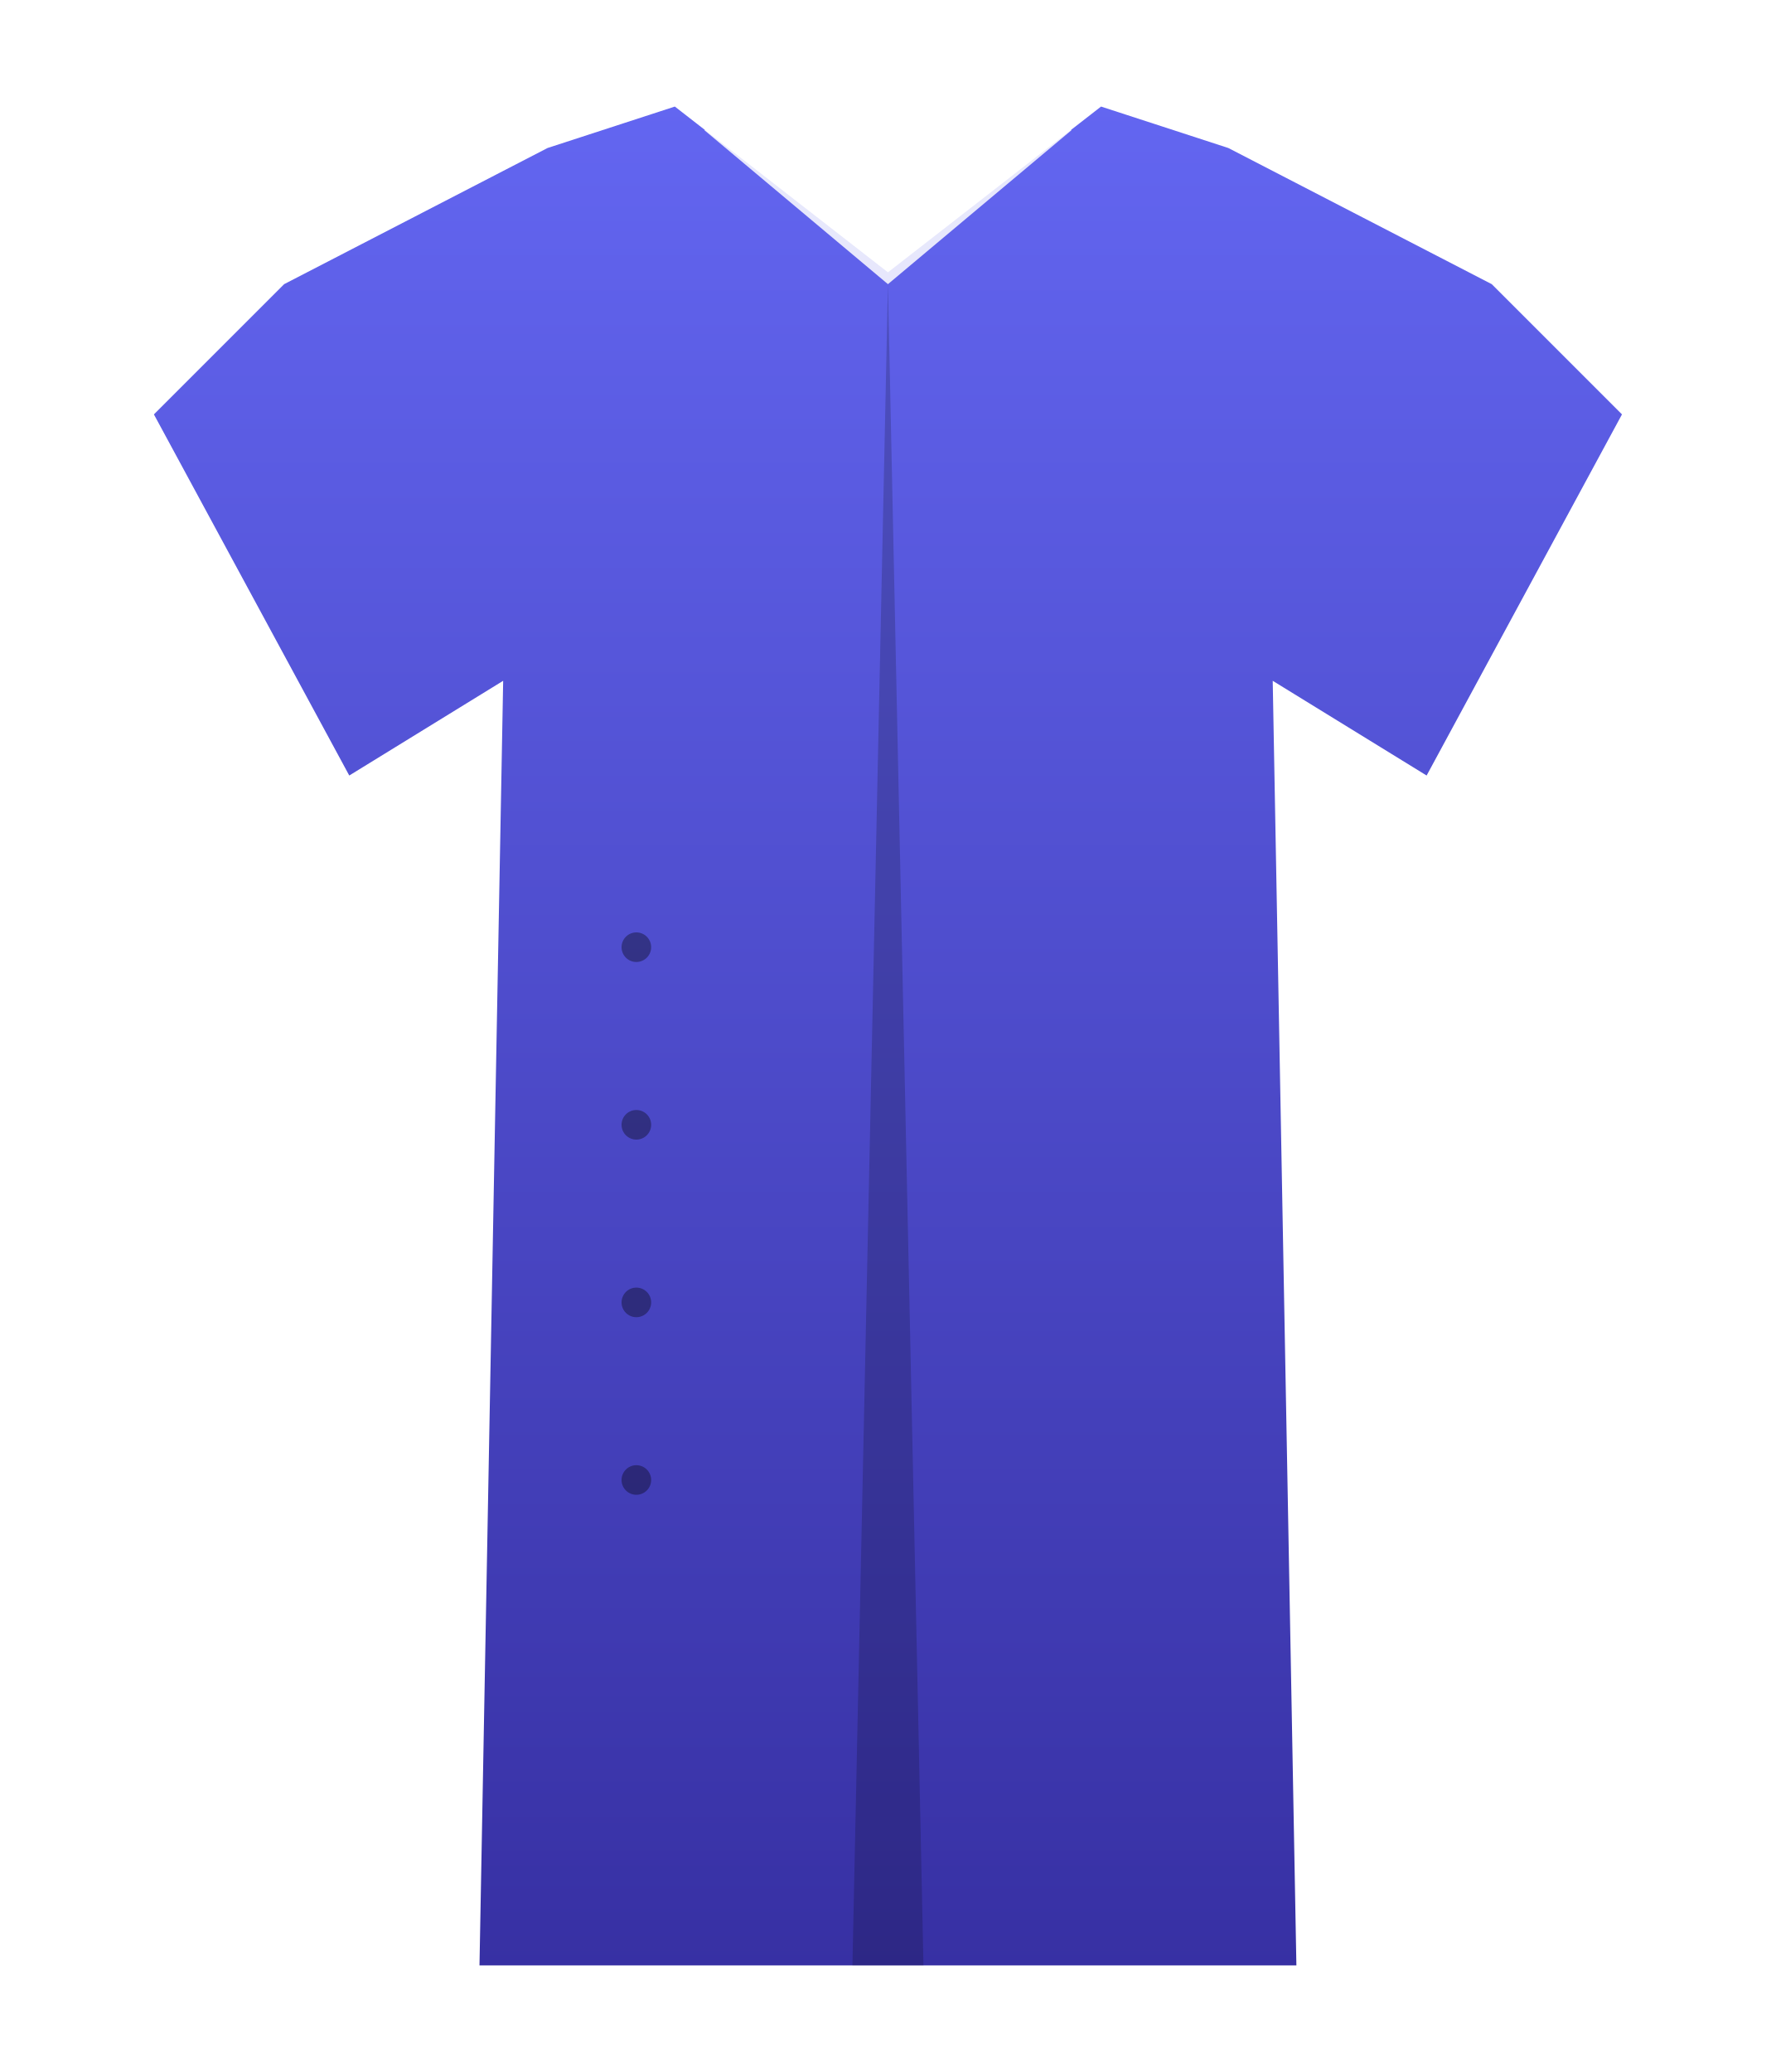
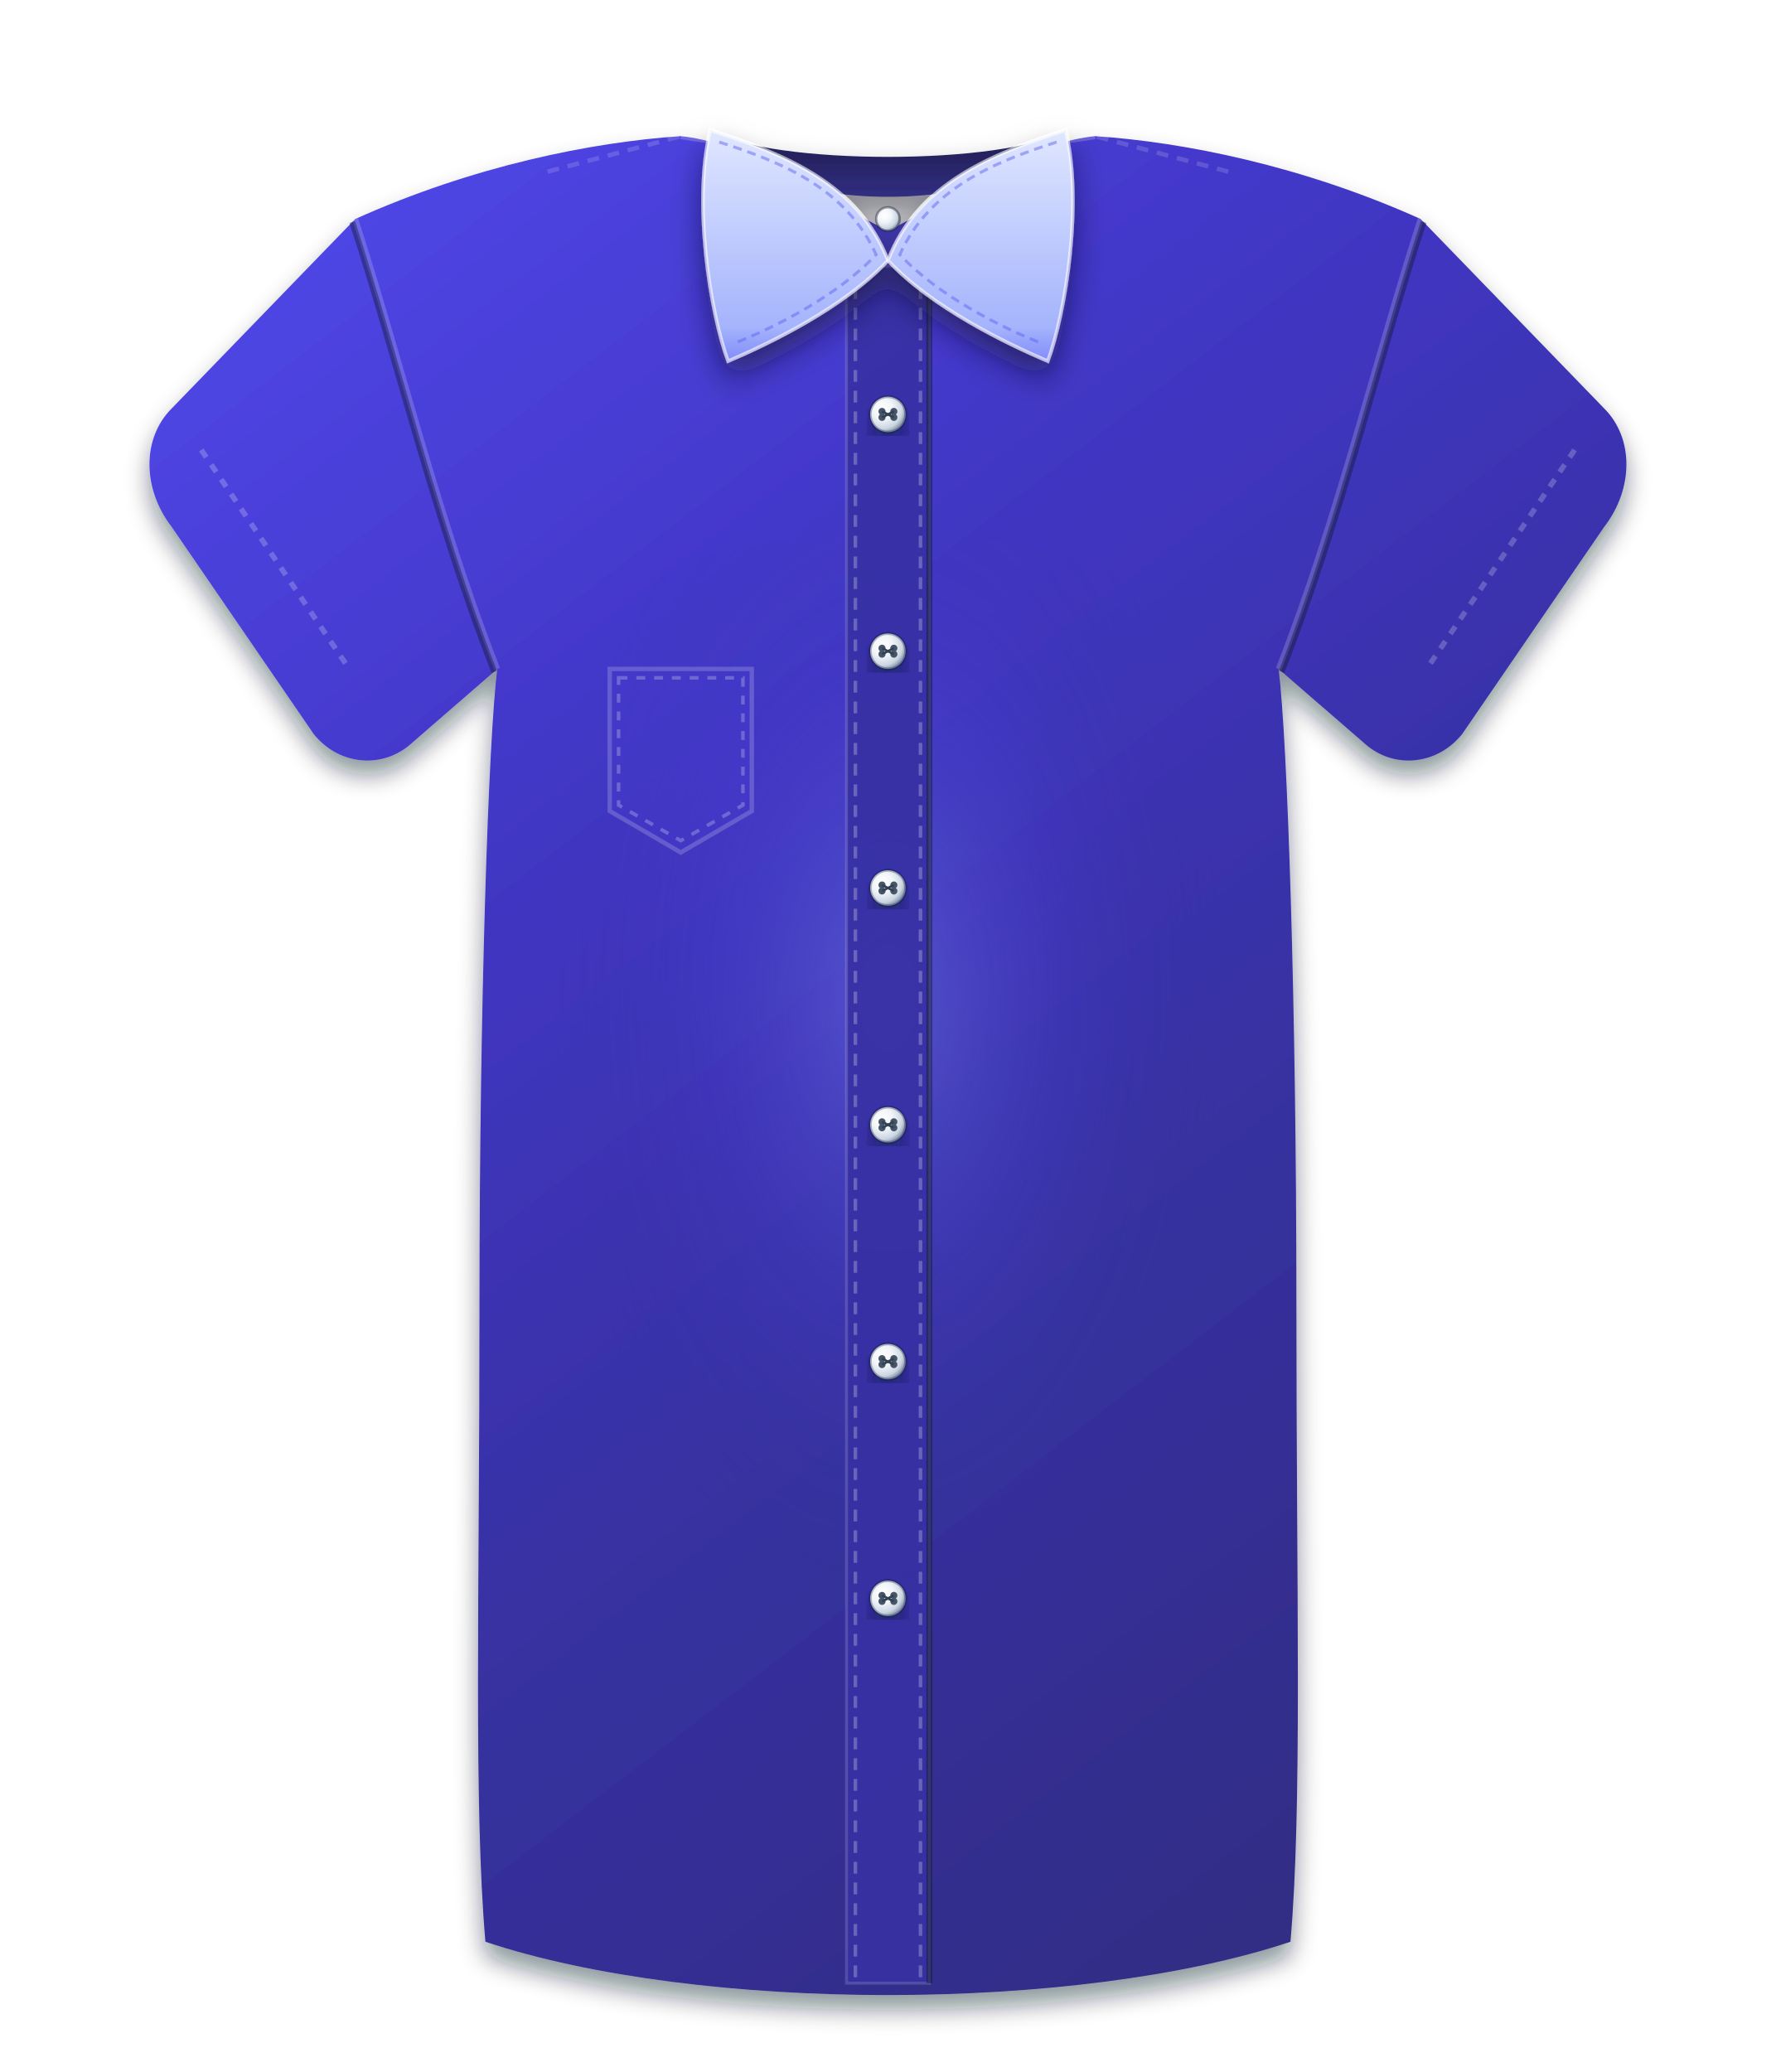
<svg xmlns="http://www.w3.org/2000/svg" width="600" height="700" viewBox="0 0 600 700">
  <defs>
-     <linearGradient id="g" x1="0" y1="0" x2="0" y2="1">
-       <stop offset="0" stop-color="#6366f1" />
-       <stop offset="1" stop-color="#3730a3" />
+     <linearGradient id="shirtBodyGrad" x1="0.2" y1="0" x2="0.8" y2="1">
+       <stop offset="0%" stop-color="#4f46e5" />
+       <stop offset="25%" stop-color="#4338ca" />
+       <stop offset="60%" stop-color="#3730a3" />
+       <stop offset="100%" stop-color="#312e81" />
    </linearGradient>
+     <radialGradient id="chestHighlight" cx="50%" cy="32%" r="42%">
+       <stop offset="0%" stop-color="#818cf8" stop-opacity="0.38" />
+       <stop offset="55%" stop-color="#4f46e5" stop-opacity="0.12" />
+       <stop offset="100%" stop-color="#312e81" stop-opacity="0" />
+     </radialGradient>
+     <linearGradient id="collarGrad" x1="0" y1="0" x2="0" y2="1">
+       <stop offset="0%" stop-color="#e0e7ff" />
+       <stop offset="35%" stop-color="#c7d2fe" />
+       <stop offset="85%" stop-color="#a5b4fc" />
+       <stop offset="100%" stop-color="#818cf8" />
+     </linearGradient>
+     <linearGradient id="innerCollarGrad" x1="0" y1="0" x2="0" y2="1">
+       <stop offset="0%" stop-color="#1e1b4b" />
+       <stop offset="100%" stop-color="#312e81" />
+     </linearGradient>
+     <filter id="softShadow" x="-10%" y="-10%" width="120%" height="120%">
+       <feDropShadow dx="0" dy="5" stdDeviation="4" flood-color="#0f172a" flood-opacity="0.45" />
+     </filter>
+     <filter id="collarShadow" x="-20%" y="-20%" width="140%" height="140%">
+       <feDropShadow dx="0" dy="6" stdDeviation="5" flood-color="#0f172a" flood-opacity="0.55" />
+     </filter>
+     <radialGradient id="pearlButton" cx="35%" cy="35%" r="65%">
+       <stop offset="0%" stop-color="#ffffff" />
+       <stop offset="45%" stop-color="#f1f5f9" />
+       <stop offset="85%" stop-color="#cbd5e1" />
+       <stop offset="100%" stop-color="#94a3b8" />
+     </radialGradient>
  </defs>
-   <path fill="url(#g)" d="M228 36 L185 50 L96 96 L52 140 L118 262 L170 230 L162 664 L438 664 L430 230 L482 262 L548 140 L504 96 L415 50 L372 36 L300 92 Z" />
-   <path fill="rgba(255,255,255,0.85)" d="M238 44 L300 96 L362 44 L352 34 L300 62 L248 34 Z" />
-   <path fill="rgba(0,0,0,0.18)" d="M300 96 L312 664 L288 664 Z" />
-   <circle cx="215" cy="320" r="5" fill="rgba(0,0,0,0.35)" />
-   <circle cx="215" cy="380" r="5" fill="rgba(0,0,0,0.35)" />
-   <circle cx="215" cy="440" r="5" fill="rgba(0,0,0,0.35)" />
-   <circle cx="215" cy="500" r="5" fill="rgba(0,0,0,0.35)" />
+   <g id="body">
+     <path fill="url(#shirtBodyGrad)" filter="url(#softShadow)" d="       M 230 46       C 200 48, 160 56, 120 74       L 58 138       C 48 148, 48 165, 58 178       L 106 248       C 114 258, 128 260, 138 252       L 168 226       C 165 250, 162 340, 162 440       C 162 540, 160 610, 164 656       C 200 668, 250 674, 300 674       C 350 674, 400 668, 436 656       C 440 610, 438 540, 438 440       C 438 340, 435 250, 432 226       L 462 252       C 472 260, 486 258, 494 248       L 542 178       C 552 165, 552 148, 542 138       L 480 74       C 440 56, 400 48, 370 46       C 350 48, 335 60, 300 78       C 265 60, 250 48, 230 46 Z     " />
+     <path fill="url(#chestHighlight)" d="       M 166 220       C 166 220, 220 180, 300 180       C 380 180, 434 220, 434 220       C 434 380, 436 560, 434 650       C 380 664, 320 668, 300 668       C 280 668, 220 664, 166 650       C 164 560, 166 380, 166 220 Z     " />
+     <path stroke="rgba(255,255,255,0.18)" stroke-width="2" fill="none" d="M 120 74 C 135 120, 148 175, 168 226" />
+     <path stroke="rgba(15,23,42,0.4)" stroke-width="2" fill="none" d="M 119 75 C 134 121, 147 176, 167 227" />
+     <path stroke="rgba(255,255,255,0.22)" stroke-width="1.8" stroke-dasharray="3,3" fill="none" d="M 68 152 L 118 226" />
+     <path stroke="rgba(255,255,255,0.18)" stroke-width="2" fill="none" d="M 480 74 C 465 120, 452 175, 432 226" />
+     <path stroke="rgba(15,23,42,0.4)" stroke-width="2" fill="none" d="M 481 75 C 466 121, 453 176, 433 227" />
+     <path stroke="rgba(255,255,255,0.22)" stroke-width="1.8" stroke-dasharray="3,3" fill="none" d="M 532 152 L 482 226" />
+     <path stroke="rgba(255,255,255,0.2)" stroke-width="2" fill="none" d="M 230 46 C 265 52, 335 52, 370 46" />
+     <path stroke="rgba(255,255,255,0.15)" stroke-width="1.5" stroke-dasharray="4,3" fill="none" d="M 185 58 L 230 46" />
+     <path stroke="rgba(255,255,255,0.15)" stroke-width="1.5" stroke-dasharray="4,3" fill="none" d="M 415 58 L 370 46" />
+     <g id="pocket" opacity="0.85">
+       <path fill="rgba(67,56,202,0.65)" stroke="rgba(255,255,255,0.22)" stroke-width="1.5" d="         M 206 226 L 254 226 L 254 274 L 230 288 L 206 274 Z       " />
+       <path stroke="rgba(255,255,255,0.28)" stroke-width="1.2" stroke-dasharray="3,3" fill="none" d="         M 209 229 L 251 229 L 251 272 L 230 284 L 209 272 Z       " />
+     </g>
+     <rect x="286" y="90" width="28" height="580" fill="rgba(55,48,163,0.9)" stroke="rgba(255,255,255,0.15)" stroke-width="1" />
+     <line x1="314" y1="90" x2="314" y2="670" stroke="rgba(15,23,42,0.45)" stroke-width="2" />
+     <line x1="289" y1="90" x2="289" y2="670" stroke="rgba(255,255,255,0.25)" stroke-width="1.2" stroke-dasharray="4,3" />
+     <line x1="311" y1="90" x2="311" y2="670" stroke="rgba(255,255,255,0.25)" stroke-width="1.2" stroke-dasharray="4,3" />
+     <circle cx="300" cy="140" r="6" fill="url(#pearlButton)" stroke="rgba(15,23,42,0.3)" stroke-width="1" filter="url(#softShadow)" />
+     <circle cx="298" cy="139" r="1.2" fill="#475569" />
+     <circle cx="302" cy="139" r="1.2" fill="#475569" />
+     <circle cx="298" cy="141" r="1.2" fill="#475569" />
+     <circle cx="302" cy="141" r="1.2" fill="#475569" />
+     <line x1="298" y1="139" x2="302" y2="141" stroke="#334155" stroke-width="0.8" />
+     <line x1="298" y1="141" x2="302" y2="139" stroke="#334155" stroke-width="0.8" />
+     <circle cx="300" cy="220" r="6" fill="url(#pearlButton)" stroke="rgba(15,23,42,0.3)" stroke-width="1" filter="url(#softShadow)" />
+     <circle cx="298" cy="219" r="1.2" fill="#475569" />
+     <circle cx="302" cy="219" r="1.2" fill="#475569" />
+     <circle cx="298" cy="221" r="1.2" fill="#475569" />
+     <circle cx="302" cy="221" r="1.2" fill="#475569" />
+     <line x1="298" y1="219" x2="302" y2="221" stroke="#334155" stroke-width="0.8" />
+     <line x1="298" y1="221" x2="302" y2="219" stroke="#334155" stroke-width="0.8" />
+     <circle cx="300" cy="300" r="6" fill="url(#pearlButton)" stroke="rgba(15,23,42,0.3)" stroke-width="1" filter="url(#softShadow)" />
+     <circle cx="298" cy="299" r="1.2" fill="#475569" />
+     <circle cx="302" cy="299" r="1.2" fill="#475569" />
+     <circle cx="298" cy="301" r="1.2" fill="#475569" />
+     <circle cx="302" cy="301" r="1.2" fill="#475569" />
+     <line x1="298" y1="299" x2="302" y2="301" stroke="#334155" stroke-width="0.8" />
+     <line x1="298" y1="301" x2="302" y2="299" stroke="#334155" stroke-width="0.8" />
+     <circle cx="300" cy="380" r="6" fill="url(#pearlButton)" stroke="rgba(15,23,42,0.3)" stroke-width="1" filter="url(#softShadow)" />
+     <circle cx="298" cy="379" r="1.2" fill="#475569" />
+     <circle cx="302" cy="379" r="1.2" fill="#475569" />
+     <circle cx="298" cy="381" r="1.2" fill="#475569" />
+     <circle cx="302" cy="381" r="1.2" fill="#475569" />
+     <line x1="298" y1="379" x2="302" y2="381" stroke="#334155" stroke-width="0.8" />
+     <line x1="298" y1="381" x2="302" y2="379" stroke="#334155" stroke-width="0.8" />
+     <circle cx="300" cy="460" r="6" fill="url(#pearlButton)" stroke="rgba(15,23,42,0.3)" stroke-width="1" filter="url(#softShadow)" />
+     <circle cx="298" cy="459" r="1.2" fill="#475569" />
+     <circle cx="302" cy="459" r="1.2" fill="#475569" />
+     <circle cx="298" cy="461" r="1.2" fill="#475569" />
+     <circle cx="302" cy="461" r="1.2" fill="#475569" />
+     <line x1="298" y1="459" x2="302" y2="461" stroke="#334155" stroke-width="0.8" />
+     <line x1="298" y1="461" x2="302" y2="459" stroke="#334155" stroke-width="0.8" />
+     <circle cx="300" cy="540" r="6" fill="url(#pearlButton)" stroke="rgba(15,23,42,0.3)" stroke-width="1" filter="url(#softShadow)" />
+     <circle cx="298" cy="539" r="1.2" fill="#475569" />
+     <circle cx="302" cy="539" r="1.2" fill="#475569" />
+     <circle cx="298" cy="541" r="1.2" fill="#475569" />
+     <circle cx="302" cy="541" r="1.2" fill="#475569" />
+     <line x1="298" y1="539" x2="302" y2="541" stroke="#334155" stroke-width="0.8" />
+     <line x1="298" y1="541" x2="302" y2="539" stroke="#334155" stroke-width="0.8" />
+   </g>
+   <g id="collar" filter="url(#collarShadow)">
+     <path fill="url(#innerCollarGrad)" d="       M 240 44       C 260 56, 340 56, 360 44       C 345 74, 255 74, 240 44 Z     " />
+     <path fill="url(#collarGrad)" stroke="rgba(255,255,255,0.6)" stroke-width="1.2" d="       M 240 44       C 265 52, 290 62, 300 88       C 285 104, 260 116, 246 122       C 240 106, 234 68, 240 44 Z     " />
+     <path stroke="rgba(99,102,241,0.5)" stroke-width="1" stroke-dasharray="3,2" fill="none" d="       M 243 48       C 265 55, 286 64, 296 86       C 283 100, 261 111, 248 116     " />
+     <path fill="url(#collarGrad)" stroke="rgba(255,255,255,0.6)" stroke-width="1.2" d="       M 360 44       C 335 52, 310 62, 300 88       C 315 104, 340 116, 354 122       C 360 106, 366 68, 360 44 Z     " />
+     <path stroke="rgba(99,102,241,0.5)" stroke-width="1" stroke-dasharray="3,2" fill="none" d="       M 357 48       C 335 55, 314 64, 304 86       C 317 100, 339 111, 352 116     " />
+     <circle cx="300" cy="74" r="4" fill="url(#pearlButton)" stroke="rgba(15,23,42,0.4)" stroke-width="0.8" />
+   </g>
</svg>
